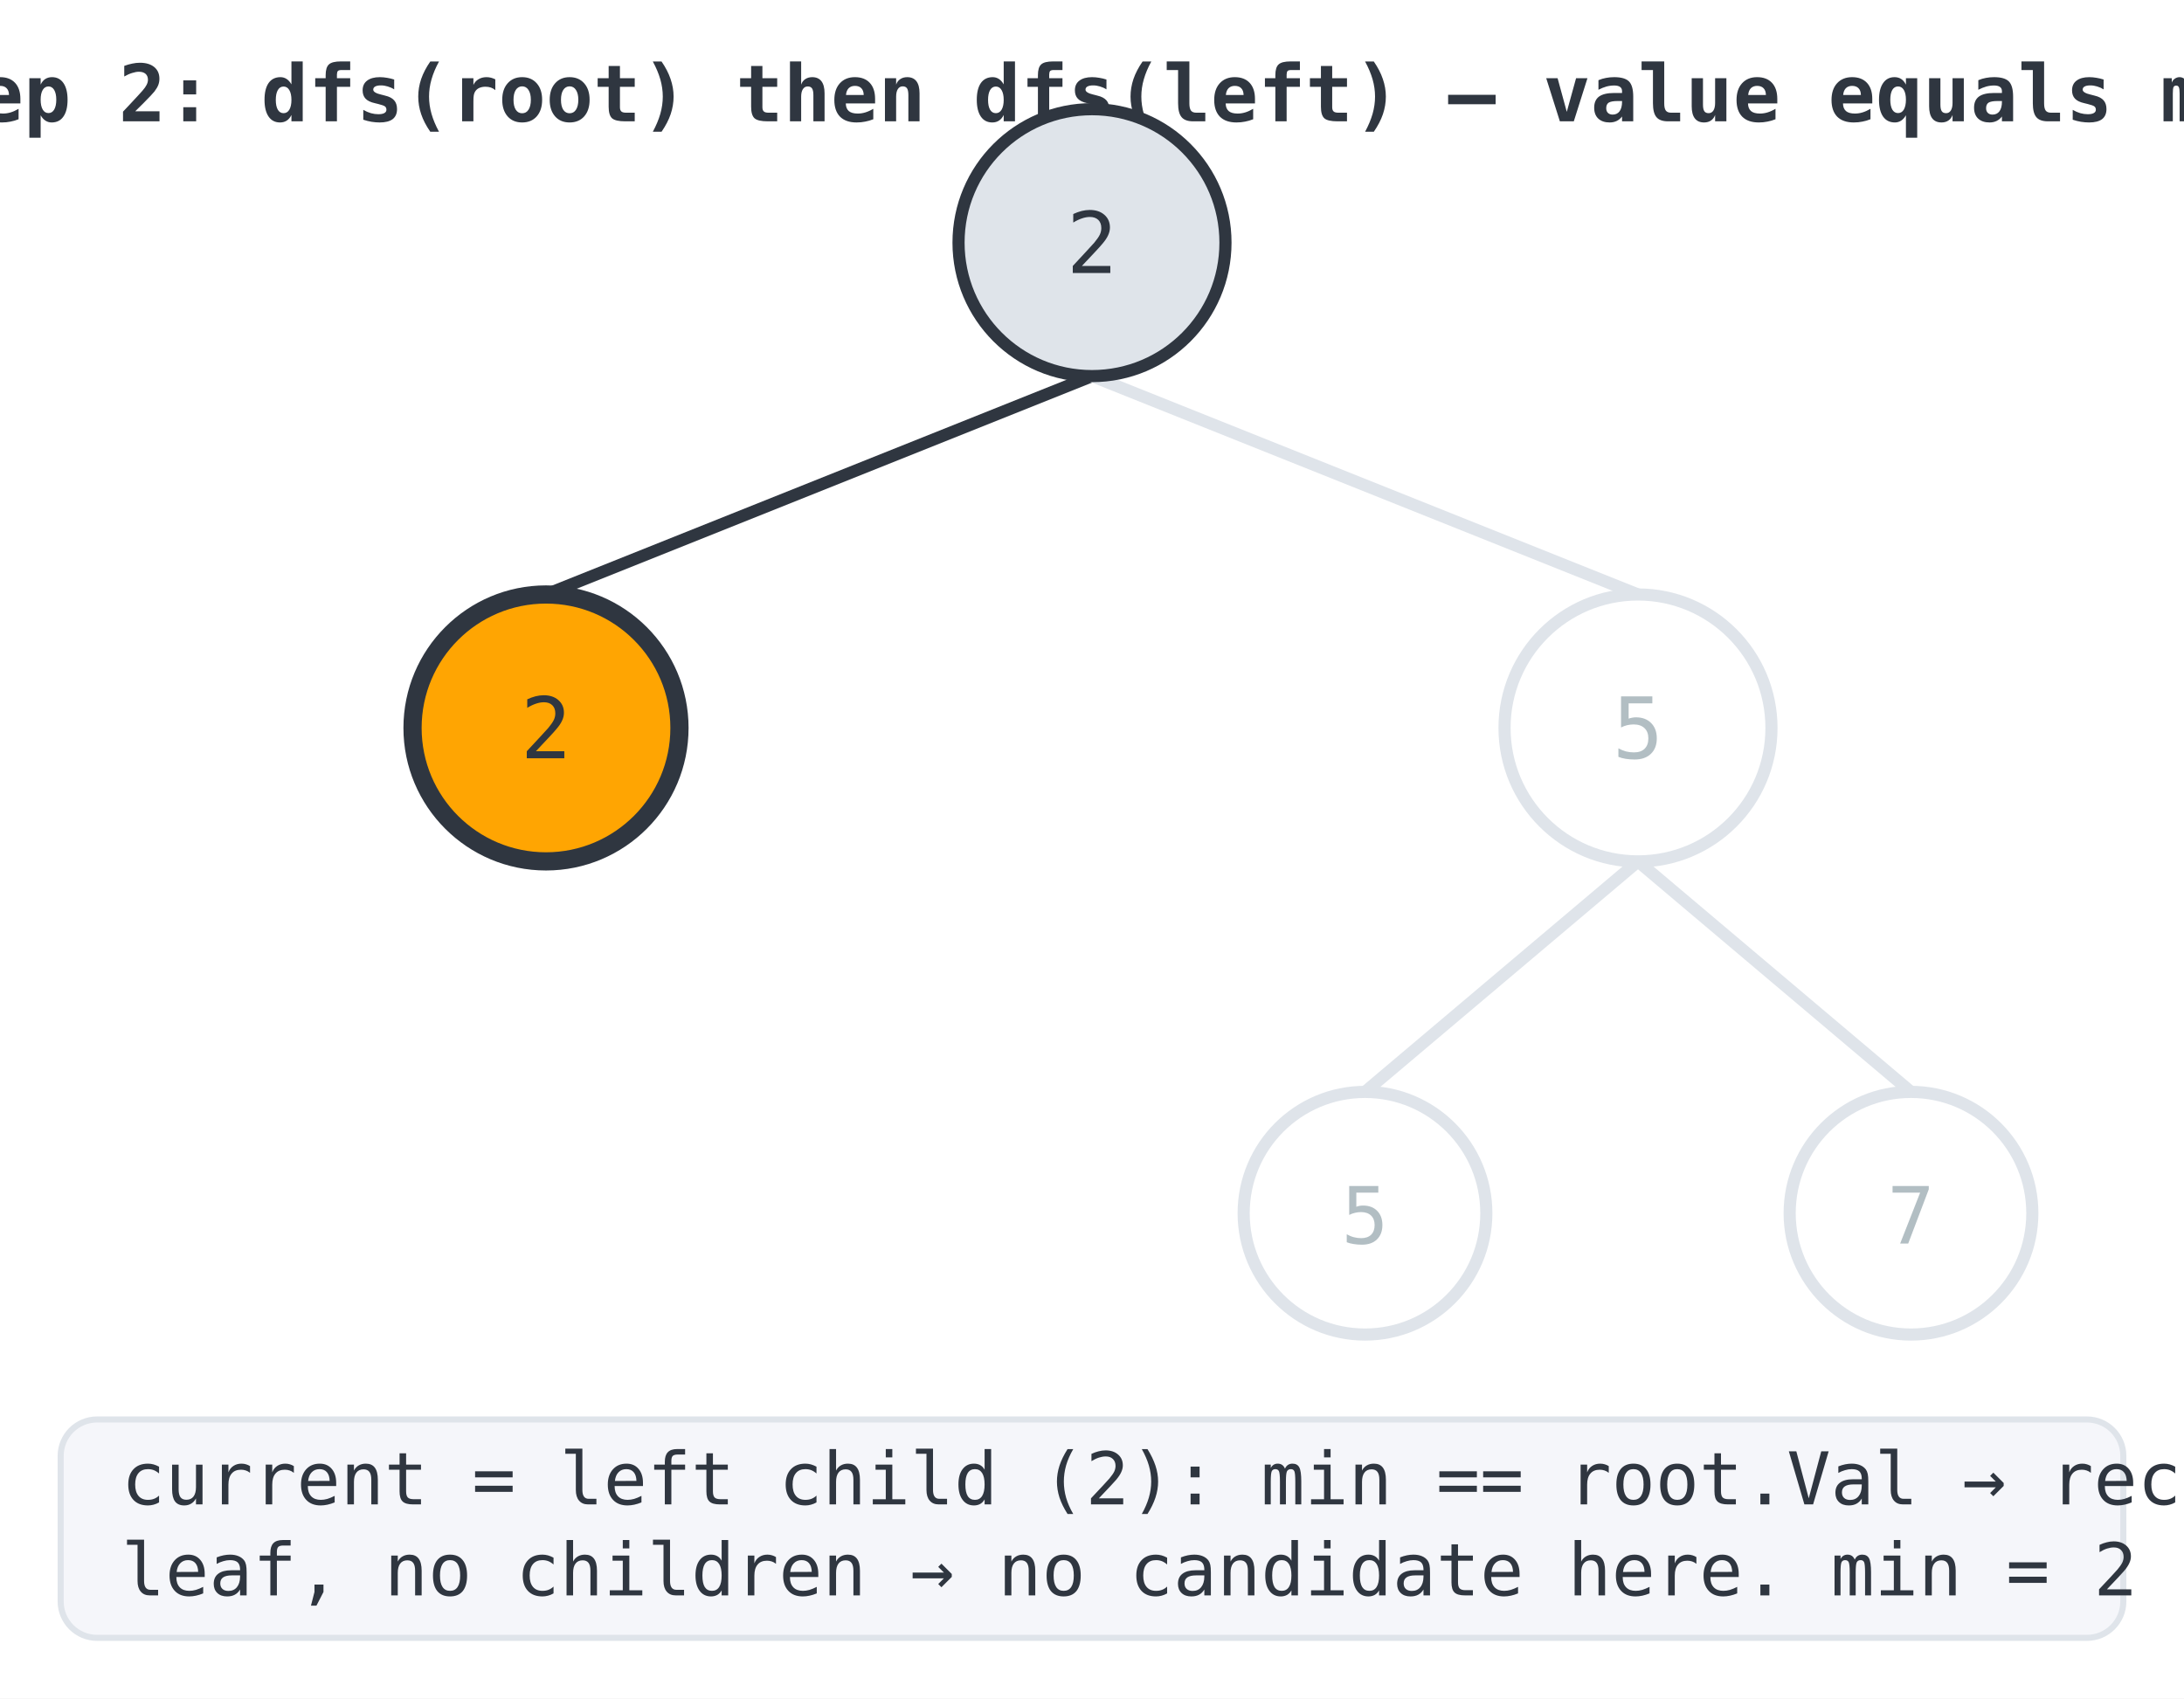
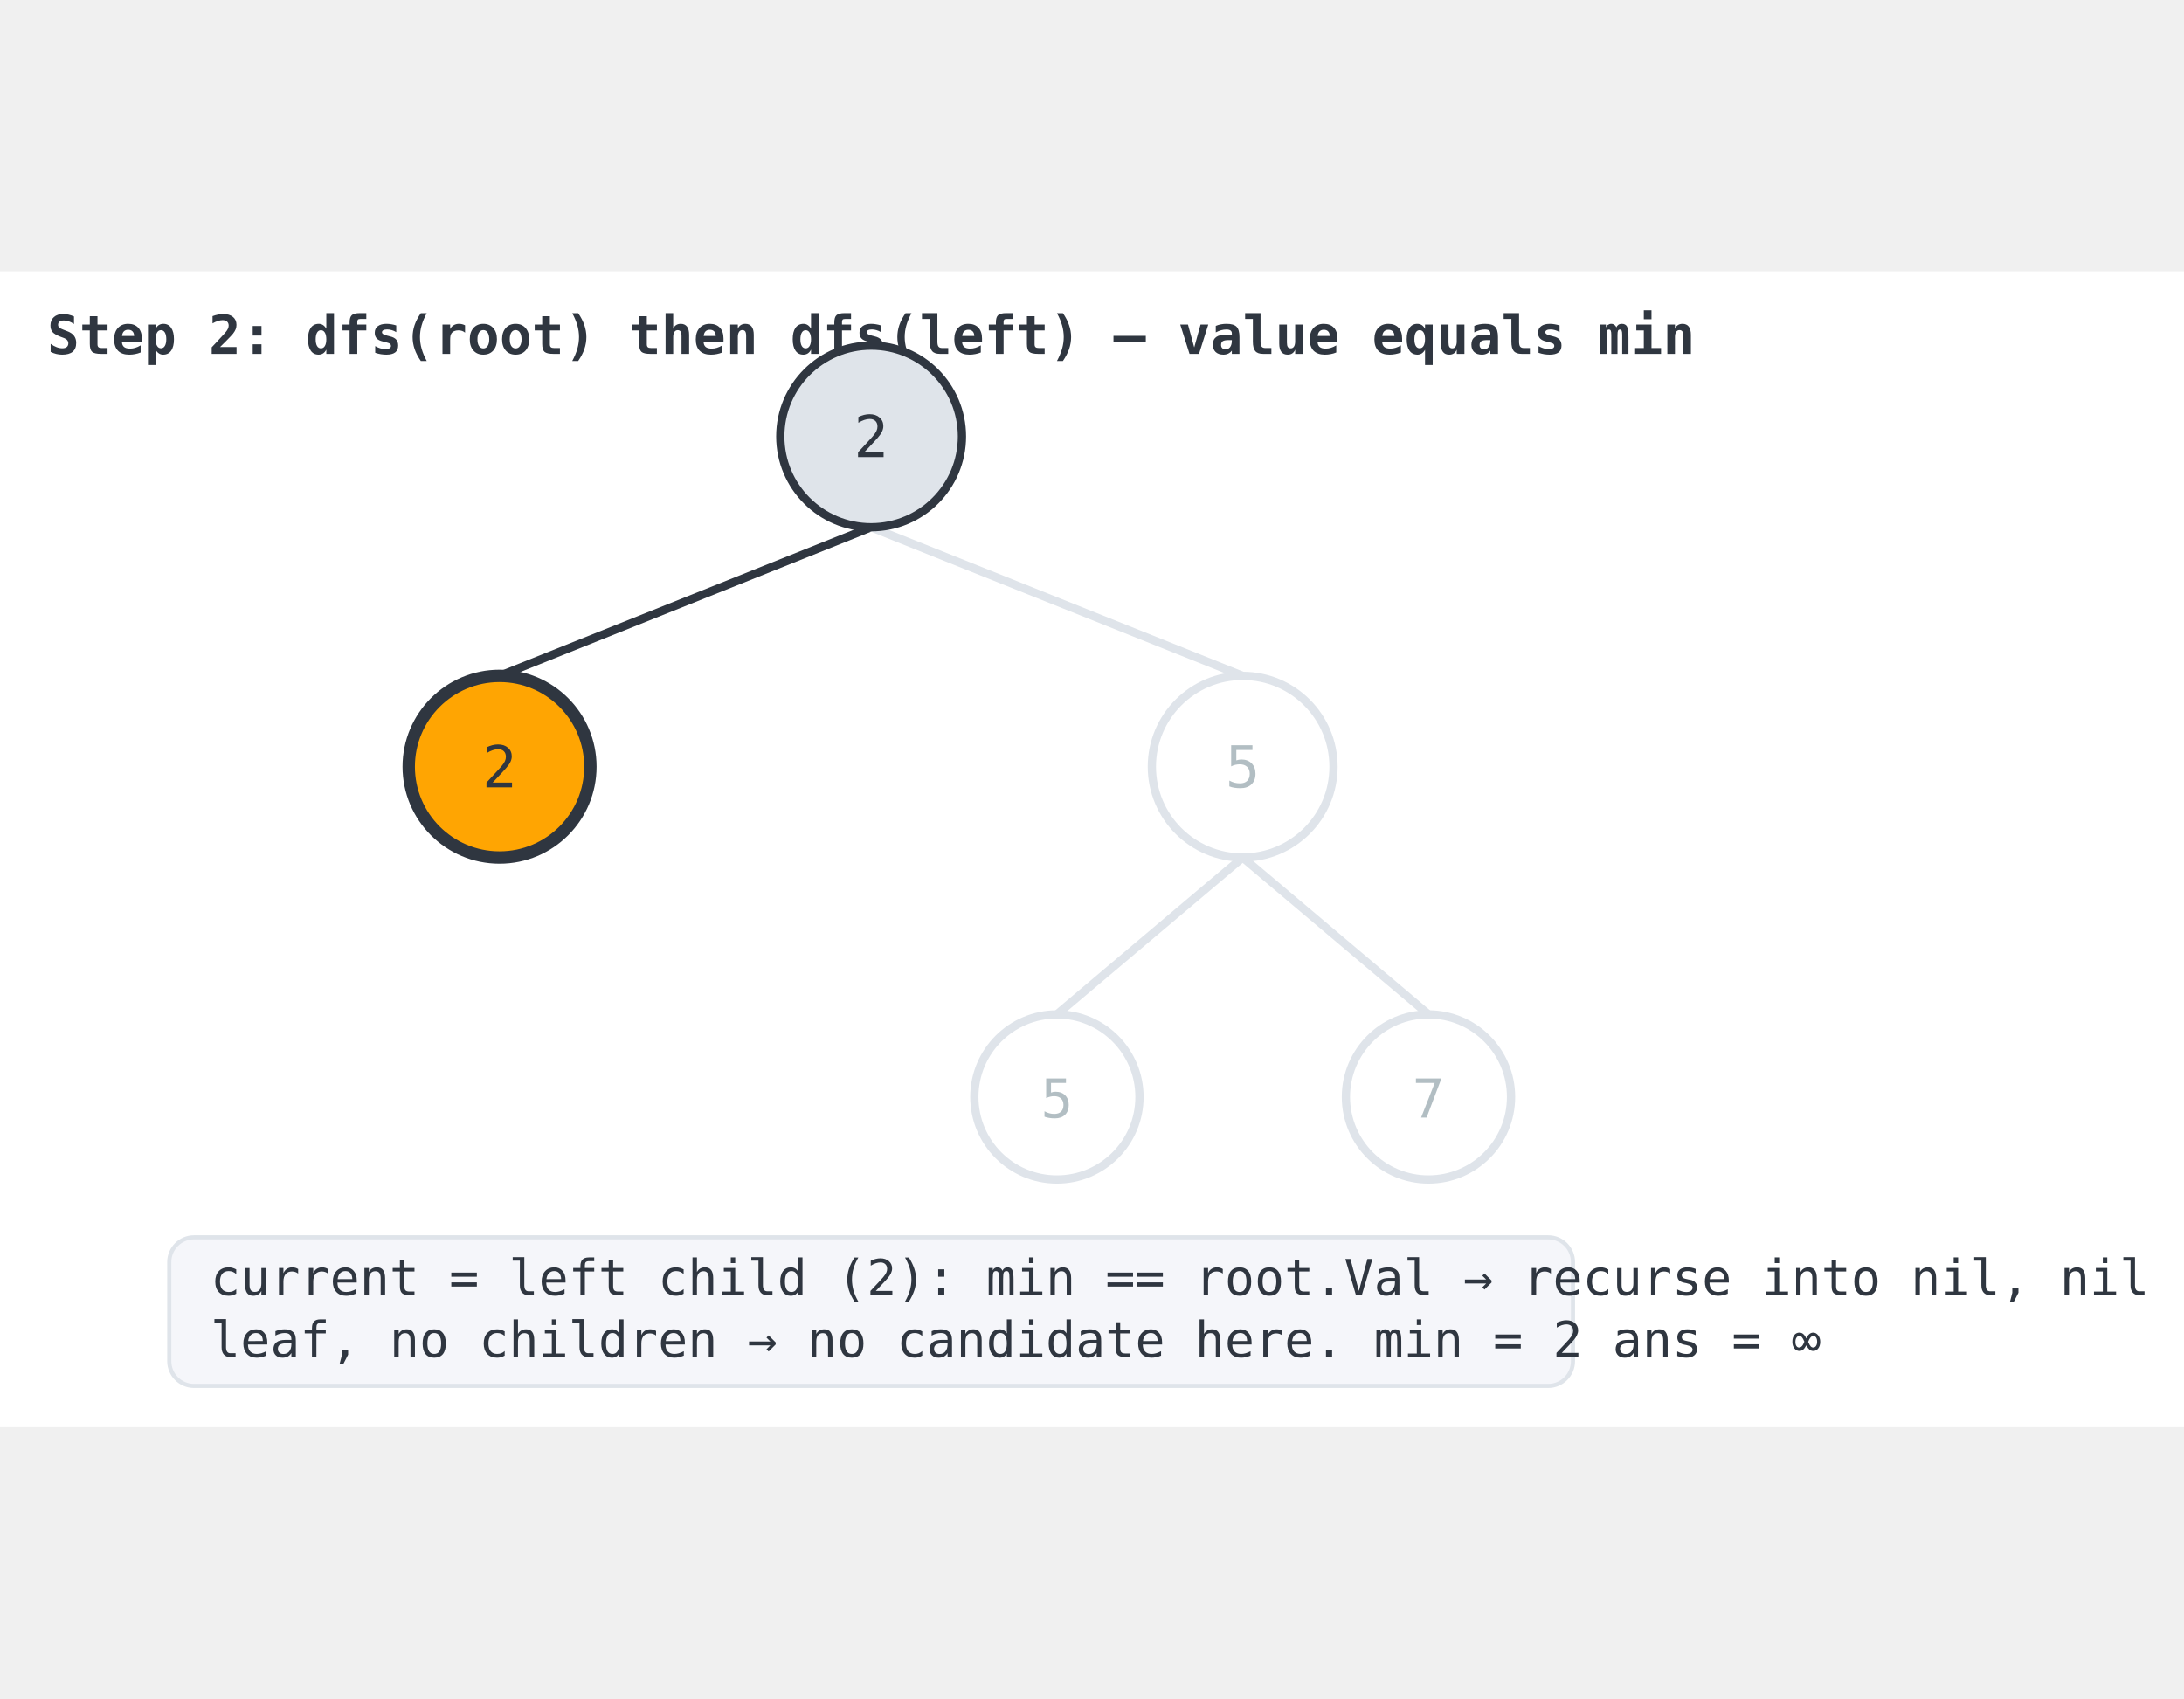
- <svg xmlns="http://www.w3.org/2000/svg" viewBox="0 0 360 280" width="360" height="280" font-family="SFMono-Regular, Consolas, Menlo, monospace">
-   <rect x="0" y="0" width="360" height="280" fill="#ffffff" />
+ <svg xmlns="http://www.w3.org/2000/svg" viewBox="-31.0 0.0 529.0 280.0" width="360" height="280" font-family="SFMono-Regular, Consolas, Menlo, monospace">
+   <rect x="-31.0" y="0.0" width="529.0" height="280.0" fill="#ffffff" />
  <text x="180" y="20" text-anchor="middle" font-size="13" fill="#2f3640" font-weight="bold">Step 2: dfs(root) then dfs(left) — value equals min</text>
  <line x1="180" y1="62" x2="90" y2="98" stroke="#2f3640" stroke-width="2" />
  <line x1="180" y1="62" x2="270" y2="98" stroke="#dfe4ea" stroke-width="2" />
  <line x1="270" y1="142" x2="225" y2="180" stroke="#dfe4ea" stroke-width="2" />
  <line x1="270" y1="142" x2="315" y2="180" stroke="#dfe4ea" stroke-width="2" />
  <circle cx="180" cy="40" r="22" fill="#dfe4ea" stroke="#2f3640" stroke-width="2" />
  <text x="180" y="45" text-anchor="middle" font-size="14" fill="#2f3640">2</text>
  <circle cx="90" cy="120" r="22" fill="#ffa502" stroke="#2f3640" stroke-width="3" />
  <text x="90" y="125" text-anchor="middle" font-size="14" fill="#2f3640">2</text>
  <circle cx="270" cy="120" r="22" fill="#ffffff" stroke="#dfe4ea" stroke-width="2" />
  <text x="270" y="125" text-anchor="middle" font-size="14" fill="#b2bec3">5</text>
  <circle cx="225" cy="200" r="20" fill="#ffffff" stroke="#dfe4ea" stroke-width="2" />
  <text x="225" y="205" text-anchor="middle" font-size="13" fill="#b2bec3">5</text>
  <circle cx="315" cy="200" r="20" fill="#ffffff" stroke="#dfe4ea" stroke-width="2" />
  <text x="315" y="205" text-anchor="middle" font-size="13" fill="#b2bec3">7</text>
  <rect x="10" y="234" width="340" height="36" rx="6" fill="#f5f6fa" stroke="#dfe4ea" />
  <text x="20" y="248" font-size="12" fill="#2f3640">current = left child (2): min == root.Val → recurse into nil, nil</text>
  <text x="20" y="263" font-size="12" fill="#2f3640">leaf, no children → no candidate here.  min = 2   ans = ∞</text>
</svg>
